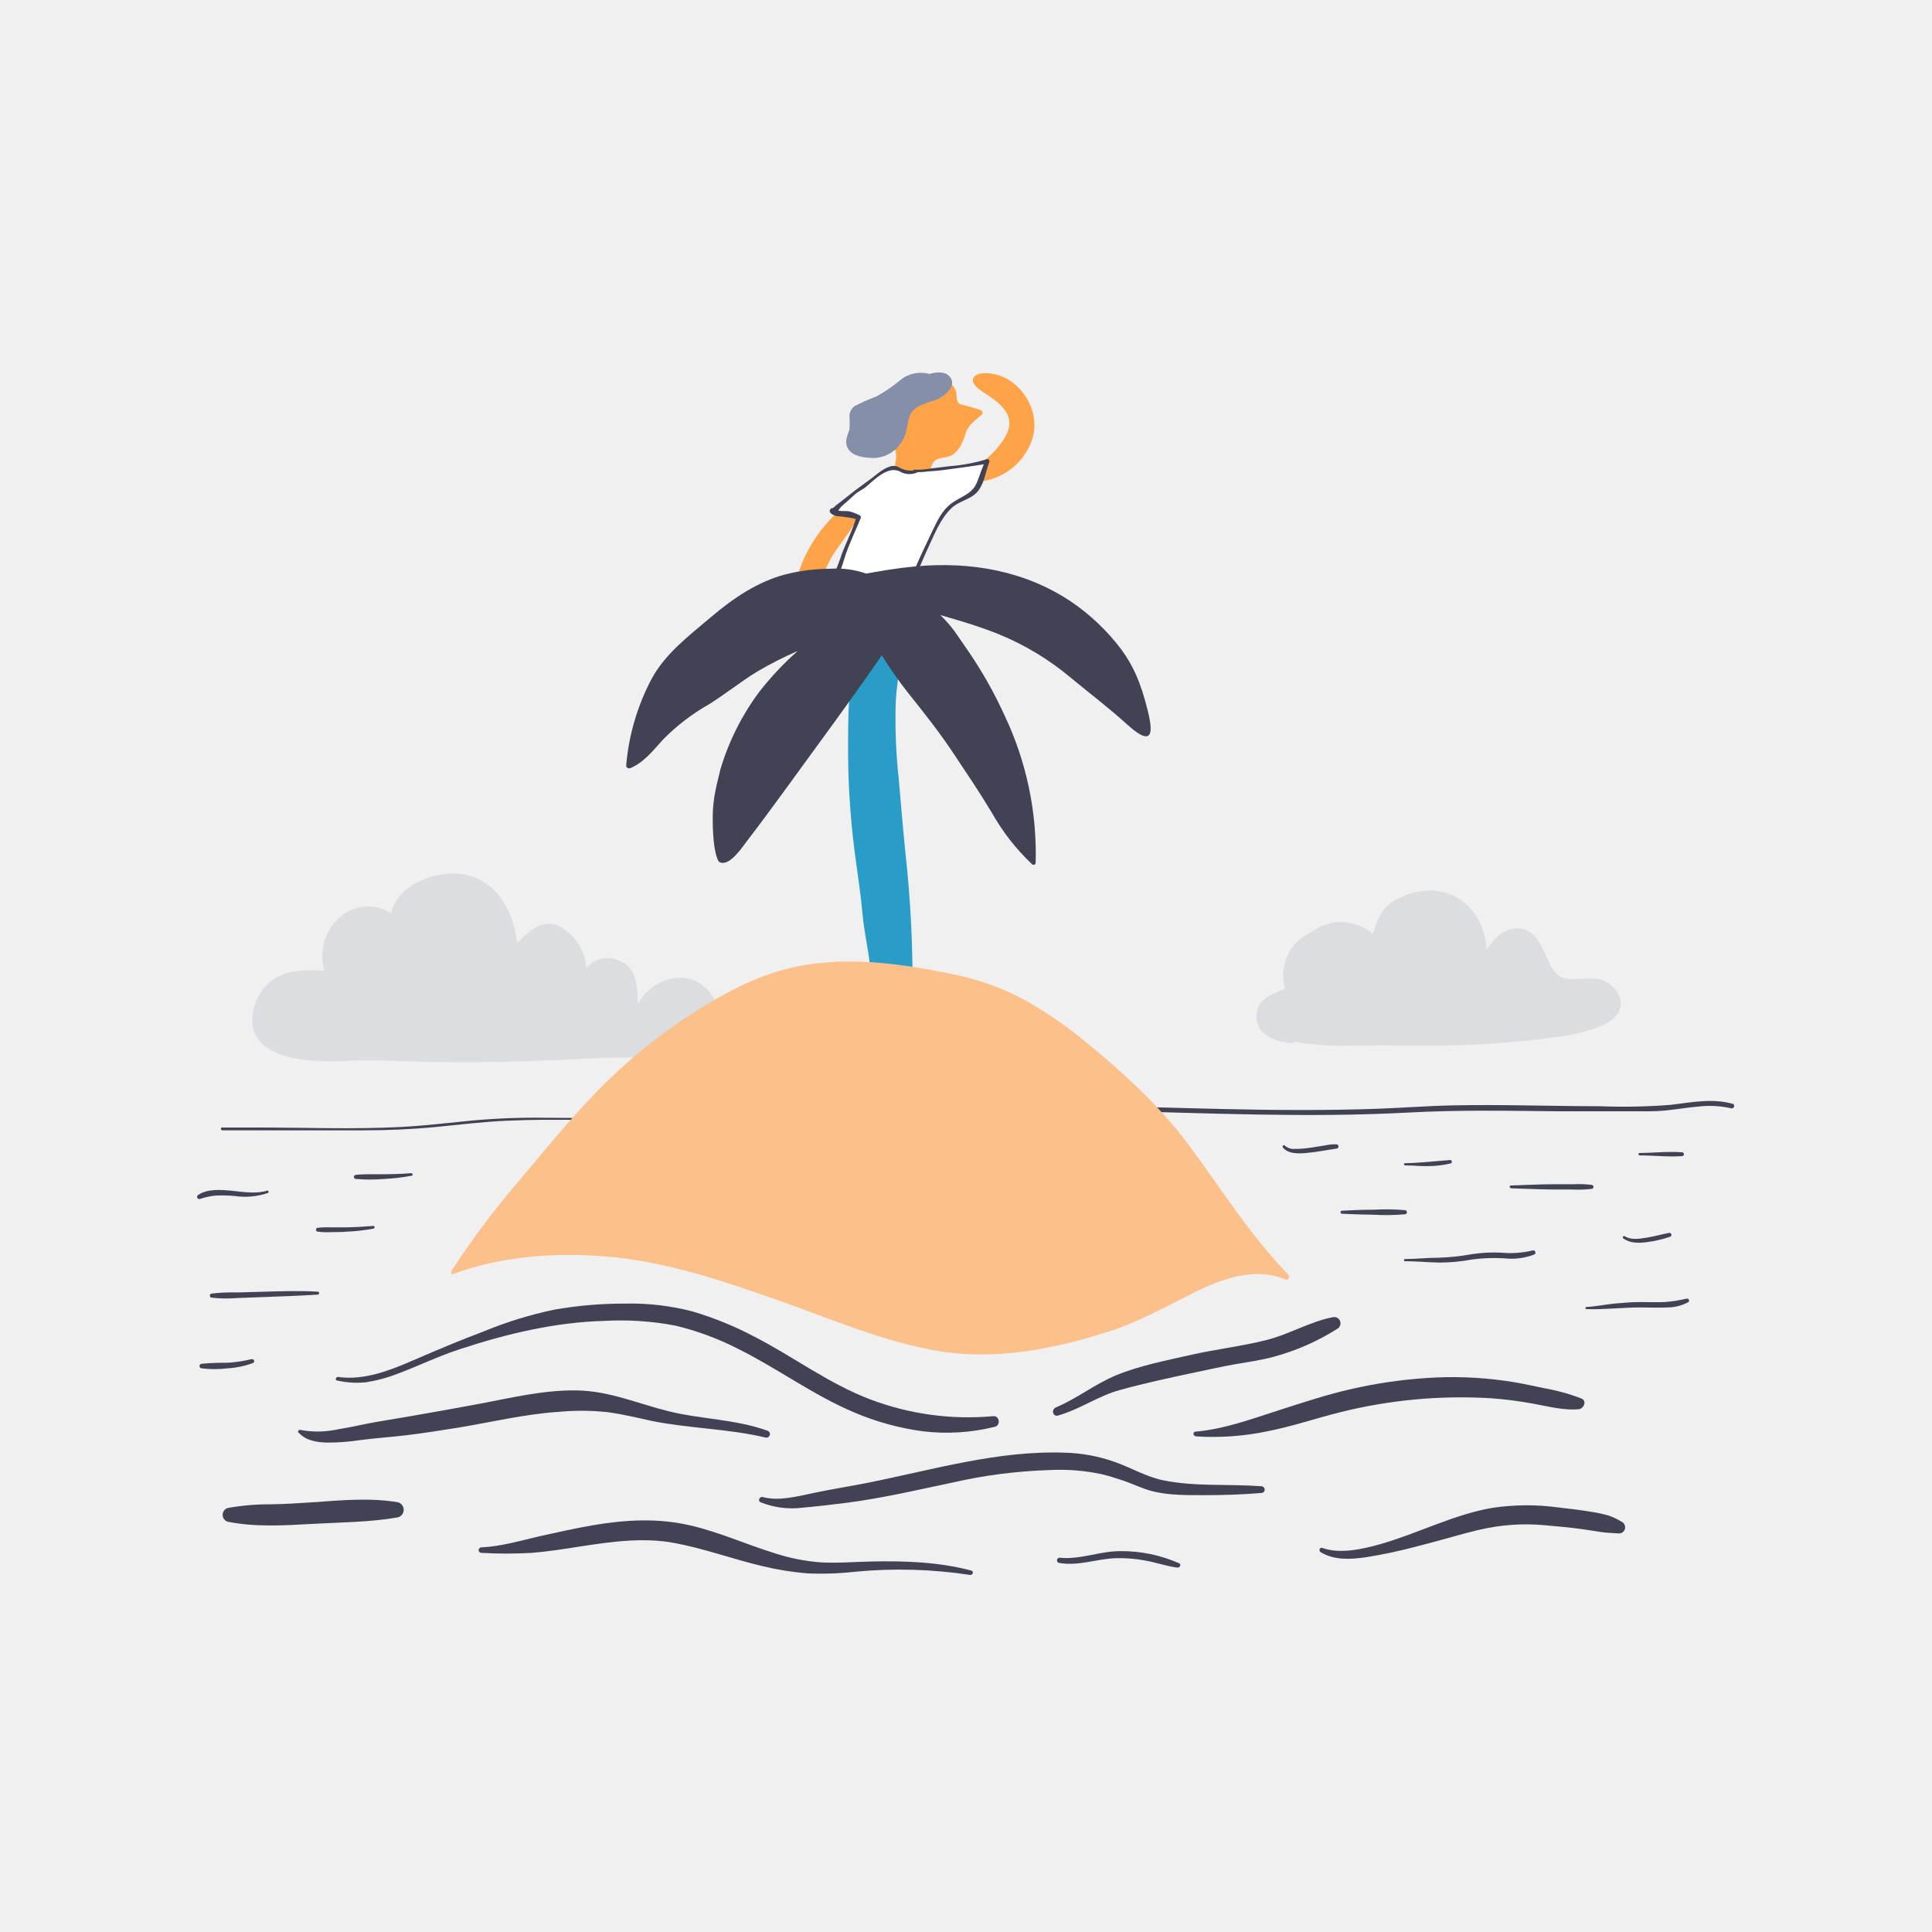
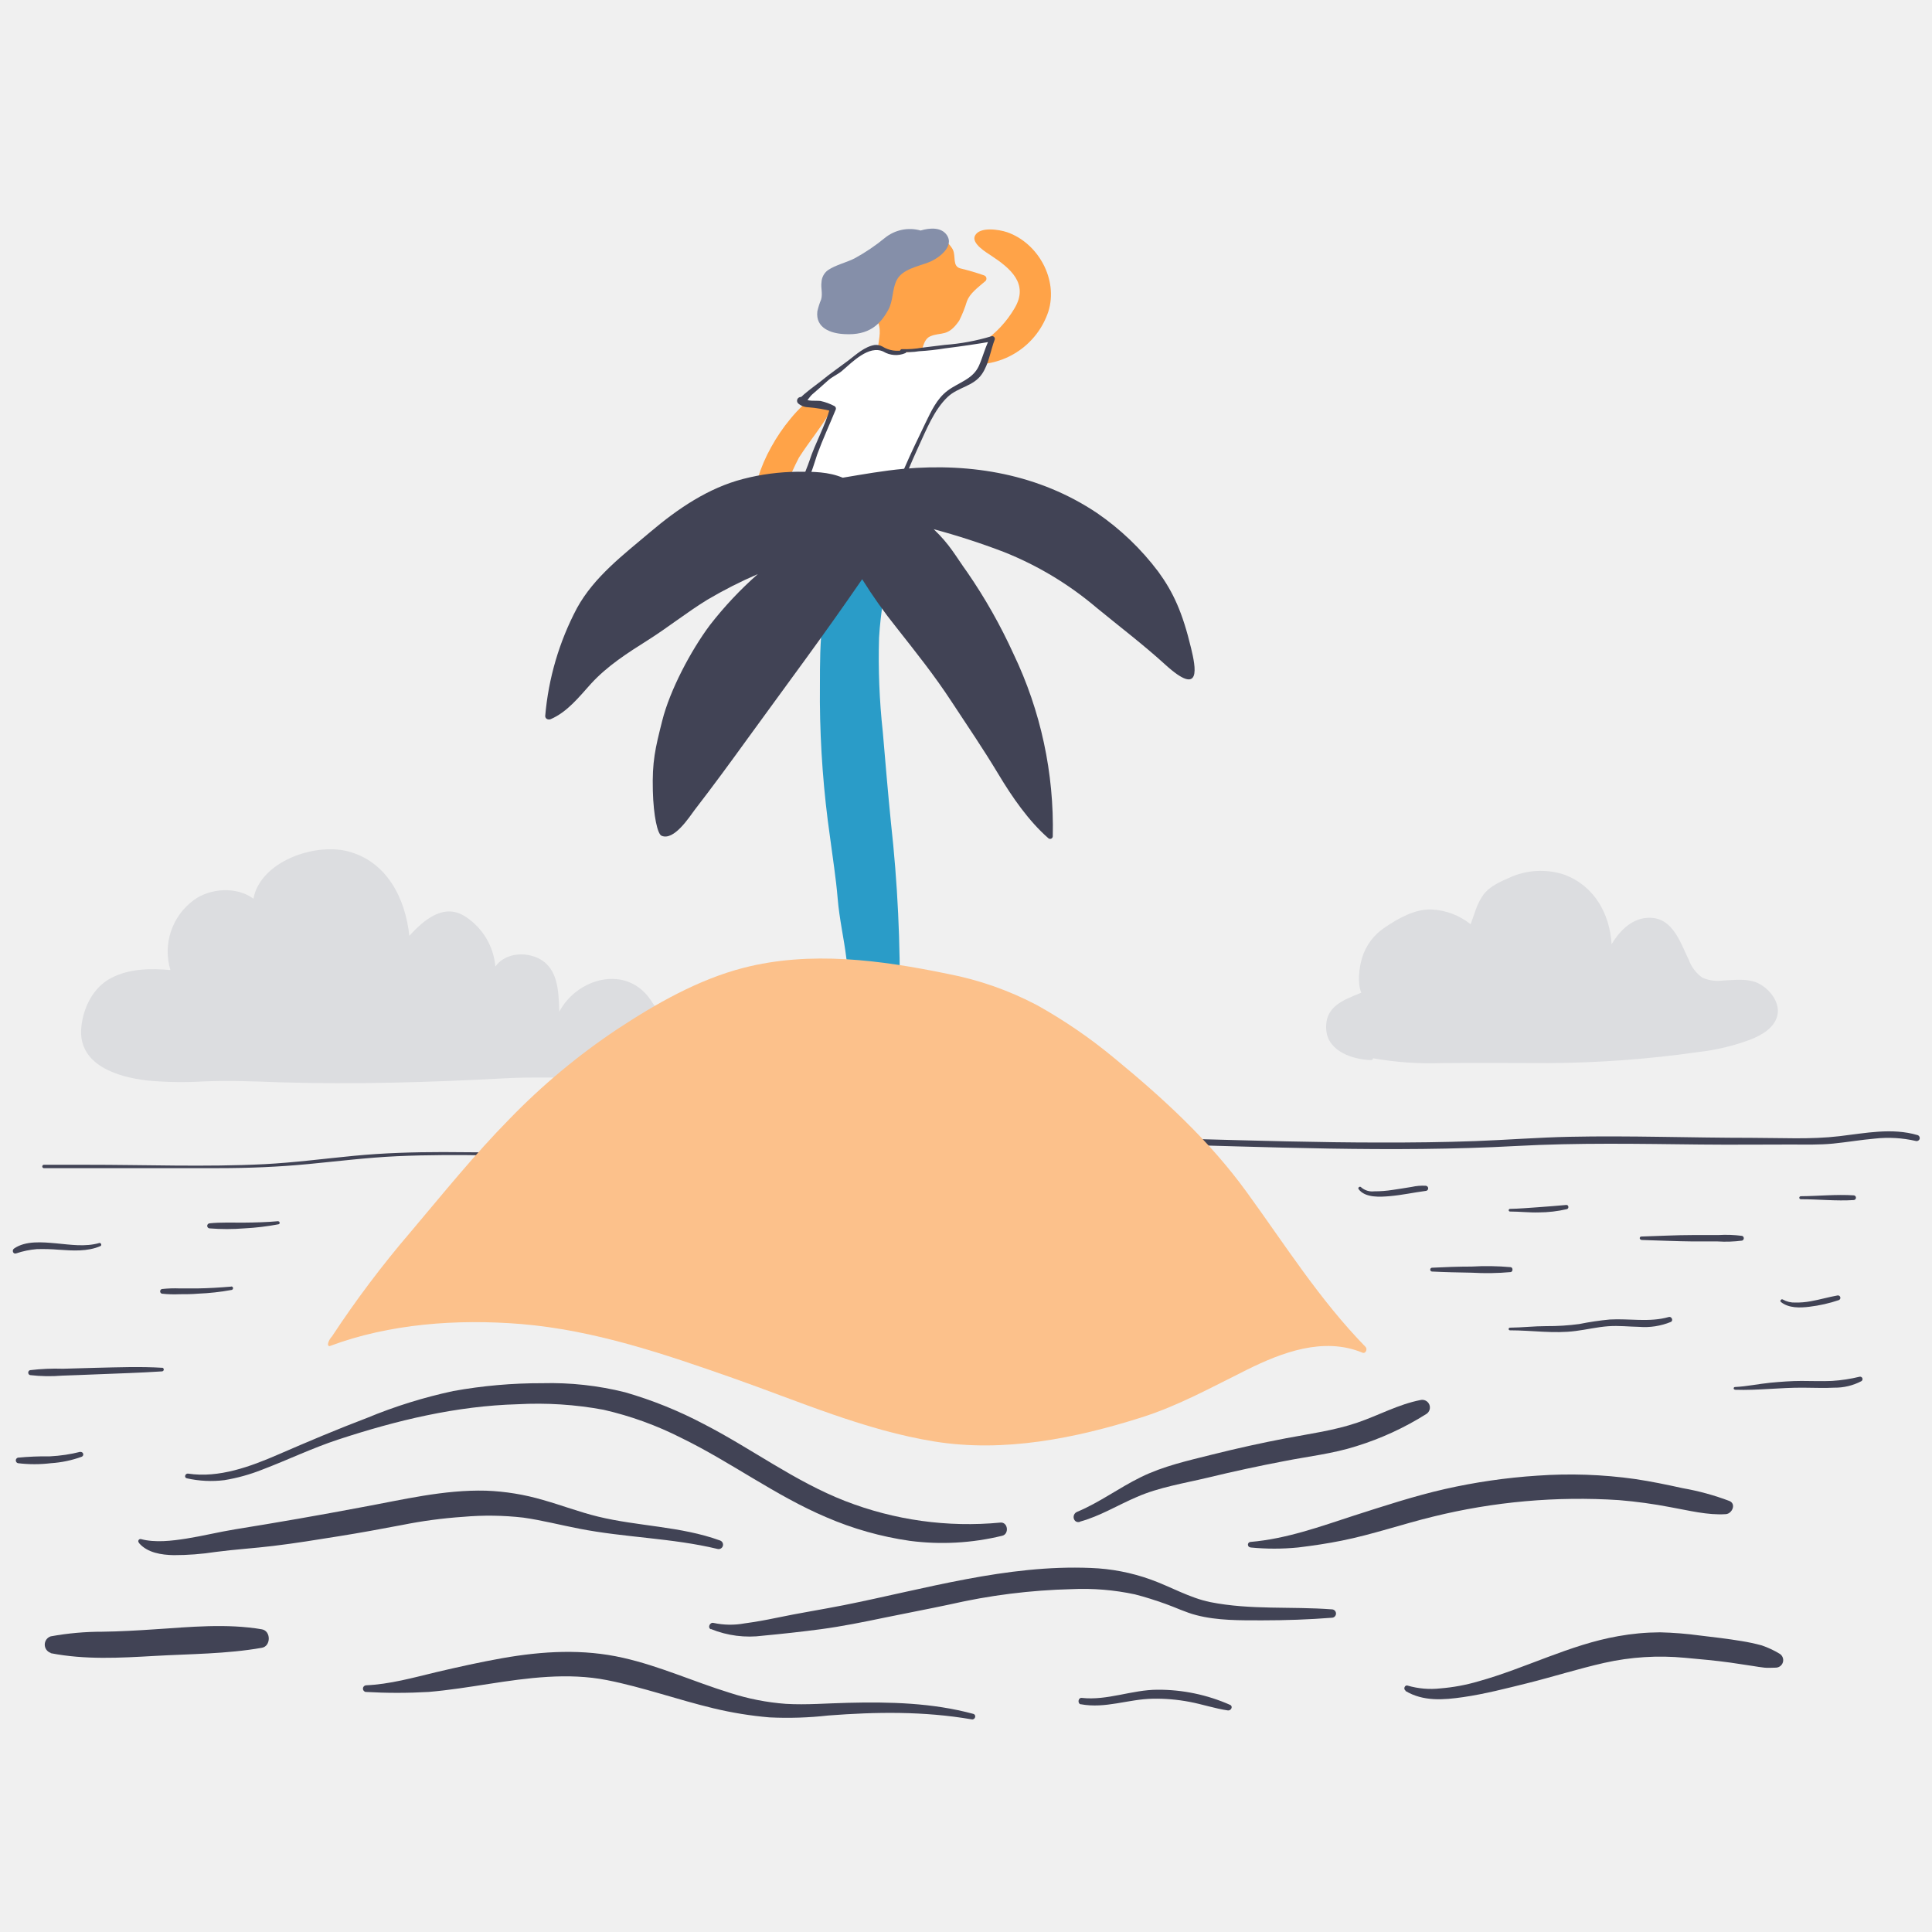
<svg xmlns="http://www.w3.org/2000/svg" viewBox="0 0 350 350">
-   <path d="M181,68c-1.12-.39-4-.86-4.68.5-.58,1.13,1.68,2.47,2.37,2.92,2.79,1.84,5.56,4.13,3.4,7.72A15.36,15.36,0,0,1,177.53,84a.28.28,0,0,0-.49,0l-.38.5a5.74,5.74,0,0,1-1.16.41c-.34.08-.19.58.14.52.14,0,.27-.06.41-.09a3.26,3.26,0,0,0-.55,1.54.41.41,0,0,0,.41.42A11.31,11.31,0,0,0,187,79.57C188.52,74.89,185.53,69.55,181,68Z" style="fill:#ffa348" />
-   <path d="M152.72,92.24a.11.11,0,0,0-.11,0c-.23,0-.45,0-.68.06a.1.1,0,0,0,0,.19l.12,0,.08.08c0,.16-.62.46-.9.72a20.67,20.67,0,0,0-1.87,2,26,26,0,0,0-2.83,4.15,23.73,23.73,0,0,0-2.91,9.39.42.42,0,0,0,.21.36c2.38,1.45,4.24-2.7,5-4.26a36.7,36.7,0,0,1,1.77-3.94c1.66-2.61,3.7-5,5.14-7.71a.45.45,0,0,0-.07-.52A2.19,2.19,0,0,0,152.72,92.24Z" style="fill:#ffa348" />
-   <path d="M177.86,75.12a.5.5,0,0,0-.22-.83,34.37,34.37,0,0,0-3.47-1c-1.22-.32-.64-1.71-1.11-2.76a4.19,4.19,0,0,0-3.59-2.14c-3.72.31-4.76,1.07-6.13,2.66A12.9,12.9,0,0,0,161,74.71c-.95,2.43-1.08,3.4.49,5.43,2.4,3.08-1.53,5.48,2.74,7.08.92.34,3-.49,3.32-.69,1.21-.64.88-2.76,2.17-3.31,1.59-.69,2.56.14,4.22-2.28a17.22,17.22,0,0,0,1.14-2.86C175.57,76.94,176.66,76.15,177.86,75.12Z" style="fill:#ffa348" />
-   <path d="M152,92.84a17.19,17.19,0,0,1,2.77.55c1.74.6,0,2.74-.57,3.88a27.07,27.07,0,0,0-2.05,5.82c-.23,1.83,1.37,1.38,3,1.6,2.28.35,4.91,1,7.31.69,2.17-.23,3.11-1.94,4.14-3.77,1.71-3.08,2.48-7.54,5.22-9.94,1.26-1,3-1.6,4.11-2.74a10.44,10.44,0,0,0,2.57-5c-1.8.09-4.16.89-6.11,1a19.22,19.22,0,0,1-2.62.12,12,12,0,0,0-2.8.37c-2.29.57-4.26-.46-5.71-.26-2.3.32-4.34,2.74-6.17,4.11-1,.73-1.43,1.49-2.34,2.06-.46.34-1.32.68-1.43,1.26Z" style="fill:#fff" />
-   <path d="M165.58,85.47a9.5,9.5,0,0,0,2.55-.07A37.7,37.7,0,0,0,172,85c2.34-.3,4.7-.63,7-1l-.43-.56c-.73,1.31-1.06,2.77-1.67,4.13-.88,2-2.93,2.42-4.56,3.64S169.88,94.2,169,96c-1,2.14-2.06,4.27-3,6.46-.49,1.13-1,2.27-1.57,3.36-.3.57-2.26.56-2.87.68a20.83,20.83,0,0,1-7.67.18c-1.95-.35-2.41-1.53-1.68-3.25.41-1,.67-2,1-3,.77-2.21,1.84-4.43,2.73-6.6a.4.4,0,0,0-.19-.46,7.91,7.91,0,0,0-2-.76c-.7-.09-1.93.13-2.46-.42-.12.31-.25.62-.38.93.72,0,1.11-1,1.61-1.45.75-.66,1.51-1.3,2.24-2s1.49-.93,2.16-1.5c1.48-1.25,3.9-3.78,6-2.8a3.56,3.56,0,0,0,3.24.23.25.25,0,0,0-.13-.48,4.08,4.08,0,0,1-3.21-.49,1.94,1.94,0,0,0-1.13-.22c-1.46.24-2.7,1.4-3.84,2.27-1.32,1-2.68,1.92-4,3-.77.64-1.57,1.21-2.35,1.83-.45.36-.52.53-.64.52a.55.55,0,0,0-.39.93,2.34,2.34,0,0,0,1.47.57,20.84,20.84,0,0,1,3.49.58l-.28-.5c-.73,2.71-2.17,5.13-3,7.78-.5,1.52-1.65,3.35-.62,4.88s3.69,1.31,5.14,1.35c2.66.09,5.18-.76,7.81-.74a.38.38,0,0,0,.32-.18c1.2-2.39,2.15-4.91,3.28-7.33s2.28-5.43,4.29-7.32c1.54-1.46,3.76-1.53,5-3.34,1-1.48,1.24-3.42,1.87-5.06a.38.38,0,0,0-.47-.46A31.54,31.54,0,0,1,172,84.46l-3.3.4a13.61,13.61,0,0,1-3,.22c-.25,0-.37.32-.11.39Z" style="fill:#414355" />
-   <path d="M172.21,68.43c-.78-1.2-2.51-1.07-3.84-.68a5.8,5.8,0,0,0-5.24,1.09,27.88,27.88,0,0,1-4.4,3,34.14,34.14,0,0,0-3.91,1.73,2.32,2.32,0,0,0-.94,1.78,14.82,14.82,0,0,1,0,2.49,10.8,10.8,0,0,0-.56,1.75c-.28,2.41,1.94,3.21,4,3.33a6.1,6.1,0,0,0,6.41-3.59c.73-1.34.52-3,1.24-4.35.8-1.54,3.07-2,4.54-2.52C170.74,72,173.35,70.21,172.21,68.43Z" style="fill:#858fa9" />
-   <path d="M164,154.25c-.44-4.41-.81-8.81-1.19-13.22a97.75,97.75,0,0,1-.54-13.79c.2-3.76.95-7.43,1.35-11.16.14-1.28.22-3.24-1.58-3s-3.31,1.73-4.5,2.82a17.22,17.22,0,0,0-2.73,3v-.41a.17.17,0,0,0-.34,0l-.06,1.07c-.05.09-.09.18-.13.27a2.21,2.21,0,0,0-.18.4.27.27,0,0,0,.25.38c-.15,2.19-.37,4.37-.53,6.56-.23,3.17-.16,6.38-.18,9.57a146,146,0,0,0,1.48,19.7c.39,3,.87,6,1.12,9s.91,5.78,1.27,8.7c.25,2.08.54,4.56,2.1,6.1,1.3,1.28,3.62.6,5.21,1a.38.38,0,0,0,.48-.36A213.62,213.62,0,0,0,164,154.25Z" style="fill:#2a9cc8" />
-   <path d="M203.1,117.6a38.79,38.79,0,0,0-9-8.57c-8.44-5.66-18.29-7.34-28.27-6.42-3,.27-6,.77-8.91,1.3a16.4,16.4,0,0,0-6.57-.87,33.19,33.19,0,0,0-8,1c-5.08,1.31-9.56,4.37-13.51,7.72s-8.25,6.57-10.76,11.16a40.86,40.86,0,0,0-4.64,15.76c0,.45.46.6.79.46,2.45-1.05,4.13-3.22,5.87-5.15a38,38,0,0,1,8.34-6.4c3-1.87,5.69-4.07,8.68-5.89a64,64,0,0,1,7.38-3.76,55,55,0,0,0-7,7.46,45,45,0,0,0-7,14c-1,4.1-1.49,5.94-1.37,10.28.09,3.67.68,6.28,1.27,6.53,1.81.78,4.09-2.78,4.86-3.77,2.66-3.44,5.23-7,7.79-10.48,6.15-8.5,10.74-14.6,16.69-23.24a74.29,74.29,0,0,0,5,7.09c3,3.76,5.47,6.87,8.11,10.85s4.41,6.56,6.86,10.62a39.29,39.29,0,0,0,7.27,9.29.38.38,0,0,0,.64-.27A58.45,58.45,0,0,0,182,129.64a76.71,76.71,0,0,0-6.72-11.88c-1.75-2.44-2.52-4-4.92-6.33,3.83,1.1,6.5,1.88,10.22,3.32a49.45,49.45,0,0,1,13.55,8.15c3.34,2.76,6.85,5.42,10.06,8.34,5.35,4.87,4.4.29,3.75-2.44C206.64,123.54,205.29,120.61,203.1,117.6Z" style="fill:#414355" />
-   <path d="M40.21,204.77c8.53,0,17.06,0,25.59,0,4.39,0,8.74-.18,13.11-.6s8.57-.95,12.88-1.14c9-.41,18.12,0,27.14.12s18.16.09,27.23-.29,18-1.35,27-1.64,18.31-.19,27.47,0c18.23.43,36.48,1.31,54.7.32,9-.49,17.89-.31,26.87-.22,4.45,0,8.9,0,13.36,0,2,0,4.08.06,6.12-.14s4-.55,6.05-.72a17.65,17.65,0,0,1,6,.34A.45.45,0,0,0,314,200c-3.75-1.1-7.61-.29-11.4.16a109.81,109.81,0,0,1-12.83.24c-8.87,0-17.74-.34-26.61-.15-4.6.09-9.19.46-13.79.62s-9.21.22-13.82.22c-9.21,0-18.41-.29-27.62-.53s-18.15-.44-27.24-.32-18.21.89-27.33,1.57c-18.24,1.36-36.54.75-54.8.68A127,127,0,0,0,85.5,203c-4.34.42-8.67.95-13,1.17-8.67.44-17.42.08-26.1.09H40.21a.25.25,0,0,0,0,.49Z" style="fill:#414355" />
-   <path d="M61.14,250.1a15.83,15.83,0,0,0,5.18.31A26.91,26.91,0,0,0,72,248.88c3.81-1.43,7.45-3.21,11.32-4.47,8.51-2.79,17.22-4.88,26.2-5.12a52.71,52.71,0,0,1,12.79.85,51,51,0,0,1,11.43,4.23c7.17,3.56,13.61,8.39,21,11.5a48.13,48.13,0,0,0,12.34,3.41,36,36,0,0,0,13.16-.81c1.05-.25.85-2-.26-1.92a50.1,50.1,0,0,1-22.49-3.1c-7.41-2.84-13.72-7.64-20.73-11.25a61.08,61.08,0,0,0-11.34-4.63,44.37,44.37,0,0,0-12.14-1.41,72.87,72.87,0,0,0-12.94,1.11,72.23,72.23,0,0,0-12.67,3.91c-4.33,1.63-8.61,3.43-12.85,5.27s-8.9,3.66-13.54,3c-.44-.07-.65.59-.19.68Z" style="fill:#414355" />
-   <path d="M191.65,256.44c3.93-1.09,7.28-3.55,11.2-4.62,4.6-1.27,9.3-2.28,14-3.27,2.29-.48,4.58-1,6.88-1.4s4.64-.72,6.91-1.33a41.89,41.89,0,0,0,11.68-5.13,1.14,1.14,0,0,0-.87-2.07c-4.19.82-7.95,3.13-12.1,4.16-4.48,1.12-9.11,1.65-13.61,2.67s-9.3,1.94-13.58,3.71c-3.81,1.58-7.07,4.21-10.87,5.8-.88.37-.58,1.75.4,1.48Z" style="fill:#414355" />
-   <path d="M137.74,272.13a15.2,15.2,0,0,0,7.64,1c2.75-.25,5.52-.56,8.26-.92,6.38-.84,12.74-2.33,19-3.65A91.16,91.16,0,0,1,190,266.32a36.52,36.52,0,0,1,9.62.75c1.34.33,2.65.75,4,1.2,1.63.56,3.25,1.36,4.92,1.82,3.08.83,6.57.77,9.74.77,3.4,0,6.82-.11,10.22-.39a.61.61,0,0,0,0-1.22c-5.92-.45-11.88.11-17.73-1.07-3.07-.62-5.88-2.3-8.83-3.34a29.28,29.28,0,0,0-8.94-1.67c-12.23-.46-24.11,3.13-36,5.49-3.17.63-6.37,1.12-9.53,1.79-2.92.61-6.37,1.55-9.31.75-.54-.14-.94.7-.39.93Z" style="fill:#414355" />
-   <path d="M216.58,260.21a48.28,48.28,0,0,0,13.08-.93c4.51-.89,8.87-2.4,13.33-3.49A90.21,90.21,0,0,1,270,253.3a68.73,68.73,0,0,1,7.81,1c2.61.47,5.51,1.25,8.18,1,.9-.08,1.55-1.48.52-1.94a36.85,36.85,0,0,0-6.95-1.91c-2.31-.5-4.62-1-7-1.32a68.55,68.55,0,0,0-14.1-.49,86.14,86.14,0,0,0-13.67,2c-4.43,1-8.72,2.43-13,3.8-5,1.6-10,3.47-15.25,3.92a.4.4,0,0,0,0,.79Z" style="fill:#414355" />
-   <path d="M239.22,281.18c2.53,1.5,5.34,1.33,8.17.94a91,91,0,0,0,9.38-2c3.78-.94,7.5-2.11,11.29-3a37,37,0,0,1,11.92-.8c2.22.2,4.45.4,6.66.7,1.11.16,2.23.33,3.34.51s2.22.18,3.36.27a1.11,1.11,0,0,0,.55-2.05,12.61,12.61,0,0,0-2.45-1.19,25.13,25.13,0,0,0-2.86-.63c-2-.35-4.1-.6-6.16-.83a42.3,42.3,0,0,0-12.05.06c-7.05,1.21-13.48,4.63-20.33,6.58-3.16.89-7.29,1.84-10.51.68-.44-.16-.69.51-.31.74Z" style="fill:#414355" />
-   <path d="M54.16,259.58c1.26,1.42,3.33,1.72,5.13,1.76a39.34,39.34,0,0,0,6-.46c2.73-.36,5.48-.53,8.21-.86,3.24-.38,6.47-.91,9.7-1.42,6-1,11.93-2.43,18-2.83a44,44,0,0,1,8.89.06c2.71.37,5.36,1,8,1.59,6.81,1.37,13.8,1.39,20.57,3a.64.64,0,0,0,.35-1.24c-5.75-2.08-12-2.06-17.89-3.52-5.55-1.37-10.69-3.66-16.51-3.77-6-.12-11.73,1.29-17.55,2.38-6.19,1.15-12.39,2.26-18.61,3.28-2.4.4-4.76,1-7.16,1.37a17.07,17.07,0,0,1-6.9.12.32.32,0,0,0-.3.53Z" style="fill:#414355" />
-   <path d="M41.24,275.67c5,1,10.18.69,15.29.4s10.48-.29,15.59-1.19a1.42,1.42,0,0,0,0-2.72c-5.1-.89-10.46-.35-15.59,0-2.54.17-5.05.33-7.59.36a42.3,42.3,0,0,0-7.7.67,1.3,1.3,0,0,0,0,2.48Z" style="fill:#414355" />
-   <path d="M87.28,281.32a80.36,80.36,0,0,0,9,0c2.92-.23,5.81-.69,8.7-1.14,5.69-.88,11.61-1.73,17.32-.63,5.33,1,10.47,2.9,15.74,4.15a53.75,53.75,0,0,0,8.06,1.32,54.26,54.26,0,0,0,8.64-.27,85,85,0,0,1,21,.56c.5.08.73-.66.21-.79-5.92-1.57-12.09-1.77-18.19-1.64-3,.07-6.12.33-9.16.15a35.12,35.12,0,0,1-8.23-1.64c-5.18-1.6-10.13-3.86-15.42-5.07-5.87-1.35-11.69-1-17.58,0-3.25.56-6.48,1.29-9.7,2-3.43.81-6.93,1.83-10.46,2a.49.49,0,0,0,0,1Z" style="fill:#414355" />
-   <path d="M191.78,283.12c3.57.66,6.85-.73,10.38-.84a24.85,24.85,0,0,1,5.38.44c1.92.35,3.79,1,5.72,1.27.44.06.83-.57.34-.79A25.75,25.75,0,0,0,202.93,281c-3.71,0-7.31,1.6-11,1.19a.49.49,0,0,0-.13.95Z" style="fill:#414355" />
-   <path d="M254.5,228.48c2.08,0,4.16.21,6.24.25a33.12,33.12,0,0,0,6-.57,29.48,29.48,0,0,1,5.79-.2,11.49,11.49,0,0,0,5.43-.7c.42-.2.12-.85-.3-.73a17.38,17.38,0,0,1-5.57.41,26.63,26.63,0,0,0-5.5.27,39.21,39.21,0,0,1-6.1.64c-2,0-4,.23-6,.24a.2.2,0,0,0,0,.39Z" style="fill:#414355" />
-   <path d="M243.08,219.88c1.94.1,3.87.15,5.82.18a38.72,38.72,0,0,0,5.7-.09.38.38,0,0,0,0-.73,38.72,38.72,0,0,0-5.7-.09c-2,0-3.88.08-5.82.18a.28.28,0,0,0,0,.55Z" style="fill:#414355" />
-   <path d="M273.69,215.27c2.54.07,5.06.2,7.6.22,1.19,0,2.38,0,3.57,0a20,20,0,0,0,3.55-.12.37.37,0,0,0,0-.71,20,20,0,0,0-3.55-.12c-1.19,0-2.38,0-3.57,0-2.54,0-5.06.15-7.6.22a.24.24,0,0,0,0,.47Z" style="fill:#414355" />
-   <path d="M232.37,207.84c1,1.31,3.19,1.15,4.6,1,1.75-.16,3.46-.53,5.19-.76a.39.39,0,0,0,0-.77,7.63,7.63,0,0,0-2,.17c-.93.15-1.85.31-2.78.44a17.48,17.48,0,0,1-2.71.21,2.46,2.46,0,0,1-1.92-.6c-.17-.19-.51.07-.36.28Z" style="fill:#414355" />
-   <path d="M254.5,211.12c1.4,0,2.79.16,4.19.13a18.41,18.41,0,0,0,4.12-.48.32.32,0,0,0-.09-.62c-2.73.2-5.48.53-8.22.58a.2.2,0,0,0,0,.39Z" style="fill:#414355" />
-   <path d="M287.4,237.16c3.35.11,6.69-.33,10-.3,1.51,0,3,.08,4.53,0a8.12,8.12,0,0,0,3.88-.94.36.36,0,0,0-.27-.66,24.59,24.59,0,0,1-4,.62c-1.48.06-3,0-4.44,0s-3,.12-4.47.26c-1.76.16-3.5.55-5.26.63a.2.2,0,0,0,0,.39Z" style="fill:#414355" />
-   <path d="M294.09,224.34c1.15.91,2.78.86,4.16.7a21.29,21.29,0,0,0,4.32-1,.36.36,0,0,0-.19-.69c-1.33.24-2.63.63-4,.85s-2.93.49-4.05-.25c-.22-.14-.49.2-.28.37Z" style="fill:#414355" />
-   <path d="M297,209.31c2.6,0,5.17.32,7.77.13a.35.35,0,0,0,0-.69c-2.6-.19-5.17.1-7.77.13a.22.22,0,0,0,0,.43Z" style="fill:#414355" />
-   <path d="M57.58,234c-3.23-.2-6.49-.08-9.72,0l-4.74.14a32.42,32.42,0,0,0-4.83.21.38.38,0,0,0,0,.73,23.9,23.9,0,0,0,4.71.07l4.86-.18c3.24-.12,6.48-.23,9.72-.44a.28.28,0,0,0,0-.55Z" style="fill:#414355" />
-   <path d="M67.63,222.09c-1.65.13-3.3.23-4.95.26l-2.58,0a17.66,17.66,0,0,0-2.62.09.36.36,0,0,0,0,.68,15.31,15.31,0,0,0,2.62.09c.89,0,1.78,0,2.67-.08a34.13,34.13,0,0,0,4.93-.56.26.26,0,0,0-.07-.5Z" style="fill:#414355" />
-   <path d="M48.37,215.71c-2.08.6-4.27.23-6.39,0-1.93-.16-4.39-.4-6.08.77a.4.4,0,0,0,.31.73,12.11,12.11,0,0,1,3-.63,26.25,26.25,0,0,1,3.32.09,12.82,12.82,0,0,0,6-.55c.26-.11.08-.52-.19-.45Z" style="fill:#414355" />
-   <path d="M74.48,212.53c-1.67.15-3.35.18-5,.2s-3.37-.08-5,.11a.37.37,0,0,0,0,.74,31.26,31.26,0,0,0,5.12,0,38.15,38.15,0,0,0,5-.59c.24-.05.19-.46-.06-.44Z" style="fill:#414355" />
-   <path d="M45.6,246.21a23.2,23.2,0,0,1-4.47.67,42.78,42.78,0,0,0-4.68.19.42.42,0,0,0,0,.81,19.2,19.2,0,0,0,4.85,0,15.63,15.63,0,0,0,4.49-.94.36.36,0,0,0-.19-.7Z" style="fill:#414355" />
-   <path d="M290.4,177.6c-1.47-.55-3.24-.31-4.76-.25a5.55,5.55,0,0,1-3-.41,5.39,5.39,0,0,1-2-2.57c-1.19-2.43-2.28-6.11-5.64-6.19-2.53-.06-4.4,1.79-5.67,3.87-.28-4.41-2.48-8.49-6.88-10.15a10.92,10.92,0,0,0-8.17.48,8.78,8.78,0,0,0-3.68,2.42,16.69,16.69,0,0,0-1.88,4.34A9.85,9.85,0,0,0,243,167c-2.41-.07-4.81,1.31-6.75,2.61a8.11,8.11,0,0,0-3.38,4.52,8.72,8.72,0,0,0-.1,5c-2.66,1.09-5.41,2-5.11,5.48.26,3.12,3.92,4.3,6.54,4.36a.29.29,0,0,0,.3-.26,47.62,47.62,0,0,0,10.05.7c5.18-.06,10.35,0,15.53,0A161.24,161.24,0,0,0,282,187.86a32.47,32.47,0,0,0,7.65-1.84c1.62-.65,3.43-1.67,3.89-3.48C294.07,180.45,292.21,178.27,290.4,177.6Z" style="fill:#dcdde0" />
-   <path d="M115.57,181.91c-.11-3.24-.18-6.86-3.7-8a4.9,4.9,0,0,0-5.62,1.48,9.73,9.73,0,0,0-4.31-7.26c-3.18-2.13-6.12.42-8.26,2.75-.57-5.49-3.34-10.93-9.08-12.36-4.82-1.2-12.7,1.51-13.7,6.94a7.76,7.76,0,0,0-8.67.18,9.32,9.32,0,0,0-3.46,10.25c-2.93-.25-6-.23-8.63,1.14a9,9,0,0,0-4.39,7.21c-.55,5.52,5.29,7.3,9.65,7.8a54.26,54.26,0,0,0,8.36.12c3.66-.14,7.29,0,11,.14,11.06.33,22.13,0,33.17-.6,4.2-.22,7.17,0,11.37-.14,0,0,3.65,0,5.6,0a6.92,6.92,0,0,0,5.82-3.2c2-2.75,0-5.42-1.76-8.06C125.32,174.94,118.13,177,115.57,181.91Z" style="fill:#dcdde0" />
-   <path d="M233.39,230.9C226.69,224,221.64,216,216,208.29c-5.47-7.55-12.2-13.73-19.39-19.6A74.74,74.74,0,0,0,185.36,181a46.37,46.37,0,0,0-13.08-4.58c-9.78-2-20.06-3.4-29.86-.88-6.58,1.7-12.81,5.25-18.45,9a96.89,96.89,0,0,0-15.71,13.08c-5.13,5.22-9.78,11-14.49,16.6a146.92,146.92,0,0,0-11.44,15.2c-.57.6-.82,1.46-.35,1.42,8.72-3.27,18.65-4,28-3.19,10.77.9,20.87,4.36,31,7.92,9.63,3.38,19.31,7.64,29.44,9.25s20.53-.45,30.22-3.52c5.46-1.73,10.3-4.44,15.41-7s11.19-4.88,16.86-2.5C233.39,232,233.71,231.23,233.39,230.9Z" style="fill:#fcc18b" />
+   <path d="M182.43,42.06c-1.4-.47-4.94-1.06-5.8.63-.72,1.4,2.08,3.06,2.93,3.62,3.46,2.28,6.9,5.11,4.22,9.56a19,19,0,0,1-5.64,6.05.35.35,0,0,0-.61,0c-.16.22-.32.42-.48.62a7.2,7.2,0,0,1-1.43.51c-.42.1-.24.71.18.64l.5-.11a4.12,4.12,0,0,0-.68,1.91.51.51,0,0,0,.51.52,14,14,0,0,0,13.79-9.57C191.75,50.61,188.05,44,182.43,42.06Z" style="fill:#ffa348" />
+   <path d="M147.38,72.12a.15.15,0,0,0-.13-.06l-.85.09a.12.12,0,0,0,0,.23.49.49,0,0,1,.15,0l.1.1c0,.2-.76.58-1.12.89a24.75,24.75,0,0,0-2.32,2.48,32.79,32.79,0,0,0-3.5,5.14,29.15,29.15,0,0,0-3.61,11.63.51.51,0,0,0,.26.46c2.95,1.79,5.25-3.35,6.18-5.28a44.7,44.7,0,0,1,2.19-4.89c2.06-3.23,4.59-6.14,6.37-9.56a.54.54,0,0,0-.08-.64A2.72,2.72,0,0,0,147.38,72.12Z" style="fill:#ffa348" />
+   <path d="M178.55,50.89a.62.62,0,0,0-.27-1A43.23,43.23,0,0,0,174,48.63c-1.52-.4-.79-2.12-1.38-3.41a5.2,5.2,0,0,0-4.45-2.66c-4.61.39-5.89,1.33-7.6,3.29a16.16,16.16,0,0,0-2.85,4.54c-1.19,3-1.35,4.21.6,6.72,3,3.82-1.9,6.79,3.4,8.78,1.13.42,3.65-.61,4.11-.85,1.5-.8,1.1-3.43,2.69-4.11,2-.85,3.17.18,5.24-2.83a21.76,21.76,0,0,0,1.41-3.54C175.71,53.15,177.05,52.17,178.55,50.89Z" style="fill:#ffa348" />
+   <path d="M146.5,72.86a23.52,23.52,0,0,1,3.44.68c2.16.74,0,3.39-.71,4.81a34.12,34.12,0,0,0-2.55,7.22c-.28,2.27,1.7,1.7,3.68,2,2.83.43,6.09,1.28,9.06.85,2.69-.28,3.86-2.4,5.14-4.67,2.12-3.82,3.08-9.34,6.48-12.32,1.55-1.27,3.68-2,5.09-3.4,1.7-1.55,2.62-4.07,3.19-6.19-2.23.1-5.17,1.1-7.58,1.24a25.25,25.25,0,0,1-3.25.14,14.49,14.49,0,0,0-3.47.46c-2.83.71-5.28-.57-7.08-.32-2.84.39-5.38,3.4-7.65,5.1-1.2.9-1.77,1.84-2.9,2.55-.57.42-1.63.85-1.77,1.55Z" style="fill:#fff" />
+   <path d="M163.32,63.72a11.66,11.66,0,0,0,3.17-.09,44.62,44.62,0,0,0,4.74-.53c2.91-.37,5.83-.77,8.71-1.29l-.53-.69c-.9,1.62-1.31,3.44-2.06,5.13-1.1,2.46-3.64,3-5.66,4.5s-3,3.8-4.09,6c-1.28,2.65-2.56,5.29-3.73,8-.6,1.41-1.22,2.82-1.93,4.17-.38.71-2.8.69-3.56.84a26,26,0,0,1-9.51.23c-2.41-.43-3-1.9-2.08-4,.5-1.18.83-2.44,1.25-3.65,1-2.74,2.28-5.5,3.38-8.19a.52.52,0,0,0-.24-.58,10.14,10.14,0,0,0-2.53-.93c-.87-.11-2.39.15-3.05-.52l-.48,1.15c.9-.06,1.38-1.25,2-1.8.93-.82,1.87-1.61,2.78-2.45s1.85-1.15,2.67-1.86c1.83-1.56,4.84-4.69,7.45-3.47a4.42,4.42,0,0,0,4,.28.31.31,0,0,0-.17-.59,5.07,5.07,0,0,1-4-.61,2.42,2.42,0,0,0-1.42-.27c-1.8.3-3.34,1.73-4.75,2.81-1.64,1.24-3.33,2.39-4.91,3.7-1,.78-2,1.49-2.91,2.26-.56.45-.65.66-.8.65a.68.68,0,0,0-.48,1.15,2.9,2.9,0,0,0,1.83.71,25.63,25.63,0,0,1,4.32.72c-.11-.21-.23-.42-.35-.62-.91,3.35-2.69,6.35-3.76,9.65-.61,1.87-2,4.14-.77,6,1.16,1.73,4.58,1.62,6.38,1.68,3.3.1,6.43-1,9.68-.92a.46.46,0,0,0,.4-.23c1.49-3,2.66-6.08,4.06-9.09s2.84-6.73,5.32-9.07c1.92-1.8,4.66-1.89,6.2-4.14,1.25-1.83,1.54-4.23,2.32-6.27a.48.48,0,0,0-.58-.58,39.09,39.09,0,0,1-8.46,1.57c-1.36.16-2.73.32-4.09.5a17,17,0,0,1-3.68.27c-.31,0-.46.4-.14.48Z" style="fill:#414355" />
+   <path d="M171.54,42.61c-1-1.5-3.11-1.34-4.76-.85a7.18,7.18,0,0,0-6.49,1.35,35.11,35.11,0,0,1-5.46,3.69c-1.57.8-3.37,1.16-4.84,2.14a2.88,2.88,0,0,0-1.17,2.21c-.14,1.05.24,2-.06,3.09a13,13,0,0,0-.69,2.17c-.35,3,2.39,4,4.93,4.12,4.44.26,6.48-1.75,7.94-4.44.91-1.67.65-3.71,1.54-5.4,1-1.9,3.81-2.43,5.63-3.12C169.72,47,173,44.8,171.54,42.61Z" style="fill:#858fa9" />
+   <path d="M161.4,149c-.55-5.45-1-10.91-1.47-16.38a123.63,123.63,0,0,1-.68-17.1c.26-4.65,1.19-9.21,1.68-13.83.17-1.59.27-4-2-3.78s-4.1,2.14-5.58,3.5a21.56,21.56,0,0,0-3.38,3.66c0-.17,0-.34,0-.5a.21.21,0,0,0-.41,0c0,.44-.05.88-.08,1.32-.06.11-.11.22-.16.33a2.56,2.56,0,0,0-.22.51.34.34,0,0,0,.31.47c-.19,2.71-.46,5.41-.66,8.12-.28,3.94-.19,7.92-.22,11.87a181.57,181.57,0,0,0,1.83,24.42c.48,3.72,1.08,7.41,1.39,11.15s1.12,7.16,1.57,10.78c.32,2.57.67,5.65,2.61,7.57,1.6,1.58,4.49.73,6.45,1.23a.48.48,0,0,0,.6-.46A263.68,263.68,0,0,0,161.4,149Z" style="fill:#2a9cc8" />
+   <path d="M209.83,103.56a47.66,47.66,0,0,0-11.11-10.63c-10.46-7-22.67-9.09-35-8-3.71.34-7.39,1-11.05,1.61-2.59-1.08-5.35-1.1-8.13-1.08a41.06,41.06,0,0,0-9.93,1.31c-6.29,1.62-11.85,5.41-16.75,9.56s-10.22,8.15-13.34,13.84a50.94,50.94,0,0,0-5.75,19.54c0,.55.58.74,1,.57,3-1.3,5.12-4,7.27-6.39,3-3.28,6.64-5.59,10.34-7.93s7-5,10.76-7.31a81,81,0,0,1,9.15-4.65,67.29,67.29,0,0,0-8.69,9.25c-3.43,4.58-7.24,11.77-8.63,17.31-1.28,5.09-1.84,7.36-1.7,12.74.12,4.55.85,7.79,1.57,8.1,2.25,1,5.08-3.45,6-4.67,3.3-4.27,6.49-8.63,9.65-13,7.64-10.53,13.33-18.09,20.7-28.8a90.11,90.11,0,0,0,6.23,8.78c3.66,4.66,6.77,8.52,10,13.45s5.46,8.13,8.5,13.17c2.4,4,5.41,8.39,9,11.52a.48.48,0,0,0,.8-.33,72.67,72.67,0,0,0-7.13-33.09,96.52,96.52,0,0,0-8.33-14.72c-2.17-3-3.13-5-6.11-7.84A130.22,130.22,0,0,1,181.87,100a60.48,60.48,0,0,1,16.79,10.1c4.15,3.41,8.5,6.71,12.48,10.34,6.62,6,5.45.35,4.64-3C214.22,110.92,212.54,107.28,209.83,103.56Z" style="fill:#414355" />
+   <path d="M7.91,211.62l31.72,0c5.45,0,10.83-.22,16.25-.74s10.62-1.17,16-1.42c11.18-.51,22.47.05,33.66.16s22.51.11,33.75-.36,22.31-1.69,33.5-2.05c11.35-.37,22.71-.23,34.06,0,22.59.54,45.22,1.63,67.81.4,11.12-.61,22.18-.39,33.31-.27,5.52.06,11,0,16.56,0,2.53,0,5.06.08,7.58-.17s5-.68,7.51-.9a22.26,22.26,0,0,1,7.46.43.55.55,0,0,0,.29-1.07c-4.64-1.36-9.43-.35-14.13.2-5.24.62-10.63.3-15.9.3-11,0-22-.42-33-.19-5.7.12-11.39.57-17.09.78s-11.42.27-17.14.26c-11.41,0-22.82-.35-34.23-.65-11.25-.29-22.51-.55-33.77-.4s-22.57,1.1-33.88,1.94c-22.61,1.68-45.3.93-67.94.84-5.43,0-10.8.16-16.2.68S53.3,210.62,47.9,210.9c-10.75.54-21.59.1-32.35.11H7.91a.31.31,0,0,0,0,.61Z" style="fill:#414355" />
+   <path d="M33.85,267.81a19.81,19.81,0,0,0,6.82.33,33.14,33.14,0,0,0,6.83-1.9c4.63-1.76,9.07-3.91,13.79-5.46,10.57-3.47,21.35-6.08,32.52-6.39a65.59,65.59,0,0,1,15.52,1,61.26,61.26,0,0,1,14.13,5.12c9,4.39,17,10.43,26.2,14.34a59.45,59.45,0,0,0,15.17,4.29,45.7,45.7,0,0,0,16.72-.92c1.31-.3,1.06-2.52-.32-2.39a61.47,61.47,0,0,1-28.13-3.91c-9.14-3.56-16.95-9.5-25.62-13.95a75.17,75.17,0,0,0-14.22-5.74,55.72,55.72,0,0,0-15-1.65A89.21,89.21,0,0,0,82.11,252a90.05,90.05,0,0,0-15.6,4.86c-5.43,2.06-10.78,4.33-16.11,6.64-5,2.17-10.75,4.31-16.32,3.46-.54-.08-.79.74-.23.85Z" style="fill:#414355" />
+   <path d="M195.64,275.66c3.66-1,6.85-3,10.31-4.47,4-1.76,8.54-2.47,12.81-3.49q6.9-1.67,13.87-3c4.36-.86,8.85-1.35,13.09-2.71a53.34,53.34,0,0,0,12.67-5.83,1.39,1.39,0,0,0-1.06-2.53c-4,.78-7.61,2.79-11.45,4.1-4.19,1.42-8.55,2-12.88,2.82s-8.94,1.84-13.37,2.95-8.89,2.1-12.94,4.09-7.5,4.6-11.55,6.29c-1.09.45-.71,2.15.5,1.82Z" style="fill:#414355" />
+   <path d="M128.8,295.12a18.55,18.55,0,0,0,9.41,1.2c3.49-.33,7-.71,10.46-1.17,3.91-.52,7.77-1.31,11.63-2.11s7.82-1.54,11.71-2.37a110.77,110.77,0,0,1,22.13-2.78,44.68,44.68,0,0,1,11.48.95c1.86.47,3.69,1.07,5.5,1.71s3.71,1.57,5.61,2.05c3.81,1,8,.94,11.93.94,4.2,0,8.42-.14,12.61-.47a.76.76,0,0,0,0-1.52c-7.33-.56-14.72.14-22-1.31-3.75-.76-7.2-2.8-10.8-4.09a35.83,35.83,0,0,0-10.88-2.1c-15.22-.63-30,3.8-44.77,6.75-4.05.8-8.14,1.44-12.19,2.29-1.91.4-3.8.74-5.74,1a14.36,14.36,0,0,1-5.62-.08c-.66-.18-1.15.86-.49,1.15Z" style="fill:#414355" />
+   <path d="M226.54,280.34a44.33,44.33,0,0,0,8.62,0c2.66-.32,5.29-.71,7.92-1.24,5.58-1.12,11-3,16.5-4.34a110.52,110.52,0,0,1,33.71-3,87.37,87.37,0,0,1,9.38,1.29c3.2.57,6.71,1.48,10,1.25,1.11-.09,1.91-1.83.64-2.38a46.45,46.45,0,0,0-8.46-2.32c-2.87-.63-5.74-1.23-8.65-1.66a84,84,0,0,0-17.72-.61,107.51,107.51,0,0,0-16.75,2.43c-5.57,1.27-11,3.06-16.41,4.79-6.14,2-12.27,4.23-18.75,4.78a.49.49,0,0,0,0,1Z" style="fill:#414355" />
+   <path d="M254.61,306.33c3.21,1.93,6.88,1.64,10.46,1.12,3.94-.57,7.76-1.57,11.62-2.52,4.65-1.16,9.23-2.62,13.91-3.68a46.55,46.55,0,0,1,14.7-.92c2.74.25,5.48.49,8.2.87,1.32.19,2.65.39,4,.6.71.12,1.42.23,2.13.31s1.39,0,2.1,0a1.36,1.36,0,0,0,.68-2.51,16.6,16.6,0,0,0-3.25-1.52,35.61,35.61,0,0,0-3.69-.79c-2.49-.41-5-.71-7.51-1a64.81,64.81,0,0,0-7.24-.58,44,44,0,0,0-7.59.7c-8.77,1.54-16.76,5.81-25.3,8.18a33.93,33.93,0,0,1-6.91,1.28,15.14,15.14,0,0,1-5.89-.5c-.55-.2-.86.63-.39.91Z" style="fill:#414355" />
+   <path d="M25.2,279.56c1.52,1.75,4.07,2.13,6.28,2.17a49.29,49.29,0,0,0,7.57-.58c3.47-.46,7-.67,10.45-1.09,4-.48,7.9-1.12,11.84-1.75S69,277,72.88,276.26a85.34,85.34,0,0,1,11-1.47,53.85,53.85,0,0,1,10.92.14c3.4.48,6.74,1.35,10.11,2,8.31,1.63,16.84,1.69,25.09,3.68a.8.8,0,0,0,.43-1.54c-7.11-2.58-14.82-2.55-22.12-4.33-3.36-.82-6.59-2.06-9.92-3a42.08,42.08,0,0,0-10.34-1.69c-7.66-.2-15.08,1.64-22.54,3-7.62,1.44-15.26,2.77-22.91,4-3,.49-5.87,1.21-8.84,1.68-2.59.41-5.67.78-8.23.09a.39.39,0,0,0-.37.65Z" style="fill:#414355" />
+   <path d="M9.19,299.49c6.2,1.21,12.49.86,18.76.5,6.46-.37,13.12-.35,19.5-1.48,1.65-.29,1.66-3.05,0-3.34-6.37-1.1-13.09-.42-19.5,0-3.14.21-6.25.39-9.39.43a51.67,51.67,0,0,0-9.37.84,1.58,1.58,0,0,0,0,3Z" style="fill:#414355" />
+   <path d="M66.25,306.51a98.54,98.54,0,0,0,11.4,0c3.66-.31,7.27-.89,10.89-1.45,7-1.09,14.34-2.09,21.42-.69,6.53,1.29,12.83,3.56,19.31,5.11a68.09,68.09,0,0,0,10.13,1.64,66.38,66.38,0,0,0,10.64-.34c8.71-.67,17.32-.79,26,.7.63.11.91-.81.27-1-7.4-2-15.1-2.19-22.7-2-3.73.08-7.5.41-11.23.19a43.05,43.05,0,0,1-10.17-2c-6.49-2-12.69-4.84-19.33-6.34-7.28-1.65-14.55-1.22-21.86.06-4,.71-8,1.6-12,2.54-4.17,1-8.44,2.2-12.74,2.38a.61.61,0,0,0,0,1.21Z" style="fill:#414355" />
+   <path d="M195.8,308.74c4.47.83,8.57-.92,13-1a32.14,32.14,0,0,1,6.71.57c2.33.44,4.59,1.21,6.93,1.55.55.08,1-.7.42-1a32,32,0,0,0-13.16-2.75c-4.62,0-9.11,2-13.73,1.48-.67-.07-.82,1.05-.16,1.17Z" style="fill:#414355" />
+   <path d="M273.55,241c4,0,7.95.64,11.9.12,2-.25,3.91-.72,5.89-.86s3.72.08,5.58.11a12.49,12.49,0,0,0,5.77-.89c.5-.24.14-1.05-.38-.89-3.49,1-7.11.25-10.67.45a51.93,51.93,0,0,0-5.53.82,42.74,42.74,0,0,1-6,.38c-2.19,0-4.38.26-6.57.28a.24.24,0,0,0,0,.48Z" style="fill:#414355" />
+   <path d="M259.39,230.35c2.4.12,4.8.17,7.2.21a47.94,47.94,0,0,0,7.09-.11c.43-.07.43-.83,0-.89a47.94,47.94,0,0,0-7.09-.11c-2.4,0-4.8.09-7.2.21a.35.35,0,0,0,0,.69Z" style="fill:#414355" />
+   <path d="M297.34,224.63c3.14.09,6.26.24,9.4.27,1.48,0,3,0,4.44,0a23.19,23.19,0,0,0,4.41-.15.45.45,0,0,0,0-.86,22.75,22.75,0,0,0-4.29-.15c-1.52,0-3,0-4.56,0-3.14,0-6.26.18-9.4.27a.29.29,0,0,0,0,.58Z" style="fill:#414355" />
+   <path d="M246.12,215.42c1.19,1.63,3.95,1.42,5.7,1.27,2.17-.19,4.29-.66,6.44-.94a.47.47,0,0,0,0-.94,9.2,9.2,0,0,0-2.51.21c-1.14.18-2.29.38-3.44.54a21,21,0,0,1-3.36.26,3.06,3.06,0,0,1-2.38-.74c-.21-.25-.64.08-.45.34Z" style="fill:#414355" />
+   <path d="M273.55,219.48c1.74,0,3.46.21,5.2.16a23,23,0,0,0,5.1-.59c.42-.1.35-.8-.1-.76-1.7.14-3.4.3-5.1.41s-3.4.27-5.1.3a.24.24,0,0,0,0,.48Z" style="fill:#414355" />
+   <path d="M314.33,251.77c4.12.14,8.22-.41,12.33-.38,1.88,0,3.76.1,5.63,0a10.3,10.3,0,0,0,4.92-1.18.44.44,0,0,0-.34-.8,28.81,28.81,0,0,1-5,.76c-1.85.08-3.7,0-5.54,0s-3.74.15-5.58.32c-2.15.21-4.28.68-6.44.78a.24.24,0,0,0,0,.48Z" style="fill:#414355" />
+   <path d="M322.63,235.87c1.43,1.14,3.45,1.07,5.16.86a26.41,26.41,0,0,0,5.35-1.21.44.44,0,0,0-.23-.84c-1.65.29-3.26.77-4.91,1.06a14.16,14.16,0,0,1-2.76.23,4.29,4.29,0,0,1-2.27-.55c-.26-.17-.6.25-.34.45Z" style="fill:#414355" />
+   <path d="M326.23,217.25c3.22,0,6.41.36,9.63.15a.43.43,0,0,0,0-.85c-3.22-.21-6.41.13-9.63.16a.27.27,0,0,0,0,.54Z" style="fill:#414355" />
+   <path d="M29.43,247.79c-4-.25-8-.09-12,0l-6,.17a39.39,39.39,0,0,0-6,.26.47.47,0,0,0,0,.89,29.11,29.11,0,0,0,5.83.1c2-.06,4-.15,6.07-.23,4-.16,8-.28,12-.54a.34.34,0,0,0,0-.68Z" style="fill:#414355" />
+   <path d="M41.9,233.08c-2,.17-4.09.3-6.13.33-1.07,0-2.14,0-3.21,0a21.89,21.89,0,0,0-3.24.11.44.44,0,0,0,0,.84,20.61,20.61,0,0,0,3.24.1c1.11,0,2.21,0,3.32-.1a43.13,43.13,0,0,0,6.1-.68.32.32,0,0,0-.08-.63Z" style="fill:#414355" />
+   <path d="M18,225.18c-2.57.74-5.26.3-7.86.06-2.41-.21-5.5-.52-7.6.95-.43.3-.18,1.05.37.88a15.71,15.71,0,0,1,3.77-.78,36.27,36.27,0,0,1,4,.11c2.5.17,5.17.36,7.51-.66.32-.14.09-.66-.23-.56Z" style="fill:#414355" />
+   <path d="M50.39,221.23c-2.07.19-4.15.24-6.23.26s-4.17-.09-6.23.13a.46.46,0,0,0,0,.91,39.6,39.6,0,0,0,6.35,0,45.91,45.91,0,0,0,6.18-.74c.31-.05.24-.57-.07-.54Z" style="fill:#414355" />
+   <path d="M14.59,263a28,28,0,0,1-5.54.83,53.55,53.55,0,0,0-5.81.24.52.52,0,0,0,0,1,24.75,24.75,0,0,0,6,0,20,20,0,0,0,5.57-1.17.45.45,0,0,0-.24-.86Z" style="fill:#414355" />
+   <path d="M318.05,177.93c-1.82-.68-4-.38-5.9-.3a7,7,0,0,1-3.74-.51,6.76,6.76,0,0,1-2.45-3.19c-1.48-3-2.83-7.58-7-7.67-3.14-.07-5.45,2.21-7,4.79-.34-5.46-3.07-10.52-8.52-12.58a13.6,13.6,0,0,0-10.12.59c-1.56.66-3.54,1.58-4.57,3-1.22,1.68-1.63,3.52-2.33,5.38a12.23,12.23,0,0,0-7.13-2.68c-3-.09-6,1.62-8.37,3.23a10.12,10.12,0,0,0-4.19,5.61c-.49,1.63-.87,4.47-.12,6.24-3.3,1.35-6.7,2.48-6.34,6.8.33,3.86,4.87,5.33,8.11,5.4a.37.37,0,0,0,.38-.32,59.61,59.61,0,0,0,12.45.87c6.42-.07,12.83,0,19.25,0a199.66,199.66,0,0,0,27.21-2,40.07,40.07,0,0,0,9.49-2.28c2-.8,4.25-2.07,4.82-4.31C322.6,181.47,320.3,178.77,318.05,177.93Z" style="fill:#dcdde0" />
+   <path d="M101.32,183.28c-.13-4-.21-8.5-4.58-10-2.64-.89-5.59-.21-7,1.83a12,12,0,0,0-5.34-9c-3.94-2.64-7.59.52-10.25,3.42-.7-6.81-4.12-13.56-11.24-15.33-6-1.49-15.74,1.87-17,8.61-3-2.24-7.8-1.93-10.75.21a11.56,11.56,0,0,0-4.29,12.71c-3.63-.31-7.39-.28-10.69,1.42s-5.09,5.35-5.45,8.93c-.68,6.85,6.56,9.05,12,9.67a67.61,67.61,0,0,0,10.36.15c4.54-.18,9,0,13.58.17,13.72.41,27.43,0,41.13-.74,5.2-.27,8.89,0,14.09-.18,0,0,4.53,0,6.94,0,2.12,0,4.77-.66,7.22-4s0-6.72-2.18-10C113.42,174.63,104.5,177.23,101.32,183.28Z" style="fill:#dcdde0" />
+   <path d="M247.38,244c-8.3-8.5-14.56-18.45-21.5-28-6.78-9.36-15.12-17-24-24.3a92.21,92.21,0,0,0-14-9.6,58.22,58.22,0,0,0-16.21-5.68c-12.12-2.5-24.87-4.21-37-1.08-8.16,2.1-15.88,6.51-22.87,11.12a119,119,0,0,0-19.47,16.22c-6.37,6.46-12.13,13.63-18,20.57a186.65,186.65,0,0,0-14.18,18.84c-.7.75-1,1.81-.43,1.77,10.81-4.06,23.11-4.94,34.68-4,13.35,1.12,25.87,5.4,38.43,9.81,11.94,4.2,23.94,9.47,36.5,11.48s25.44-.56,37.46-4.37c6.77-2.15,12.77-5.5,19.11-8.64s13.86-6,20.9-3.1C247.38,245.32,247.79,244.42,247.38,244Z" style="fill:#fcc18b" />
</svg>
